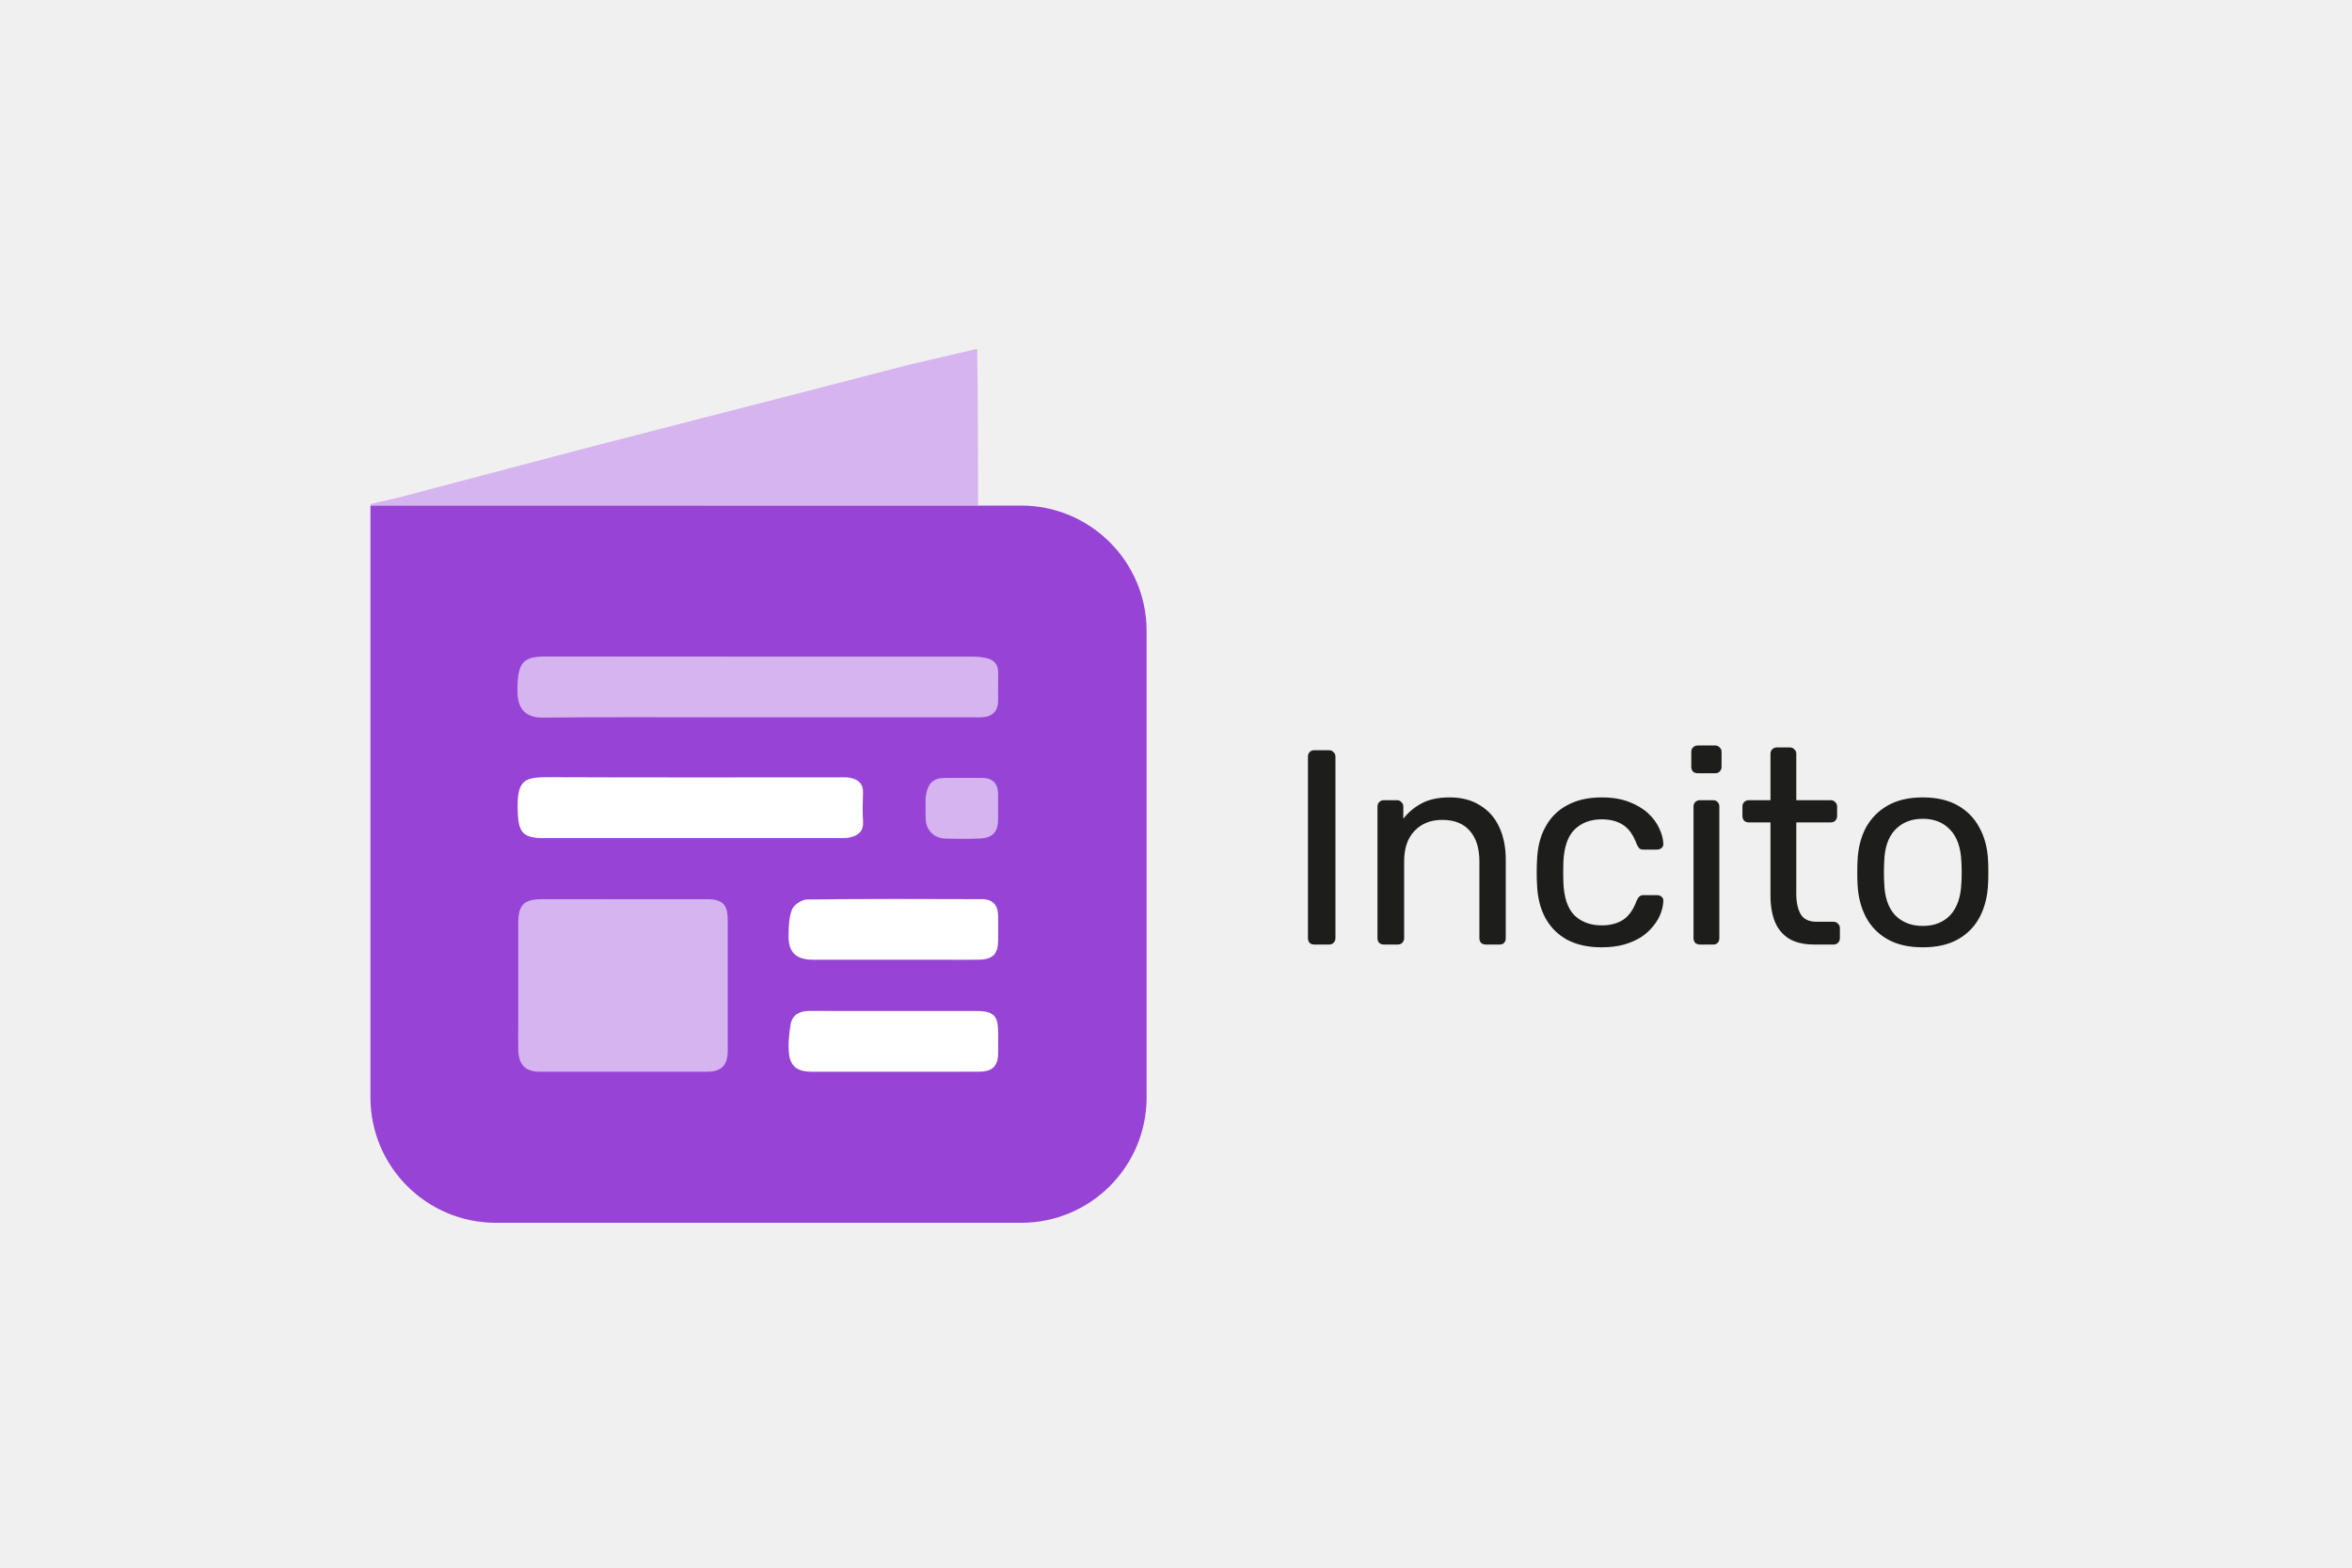
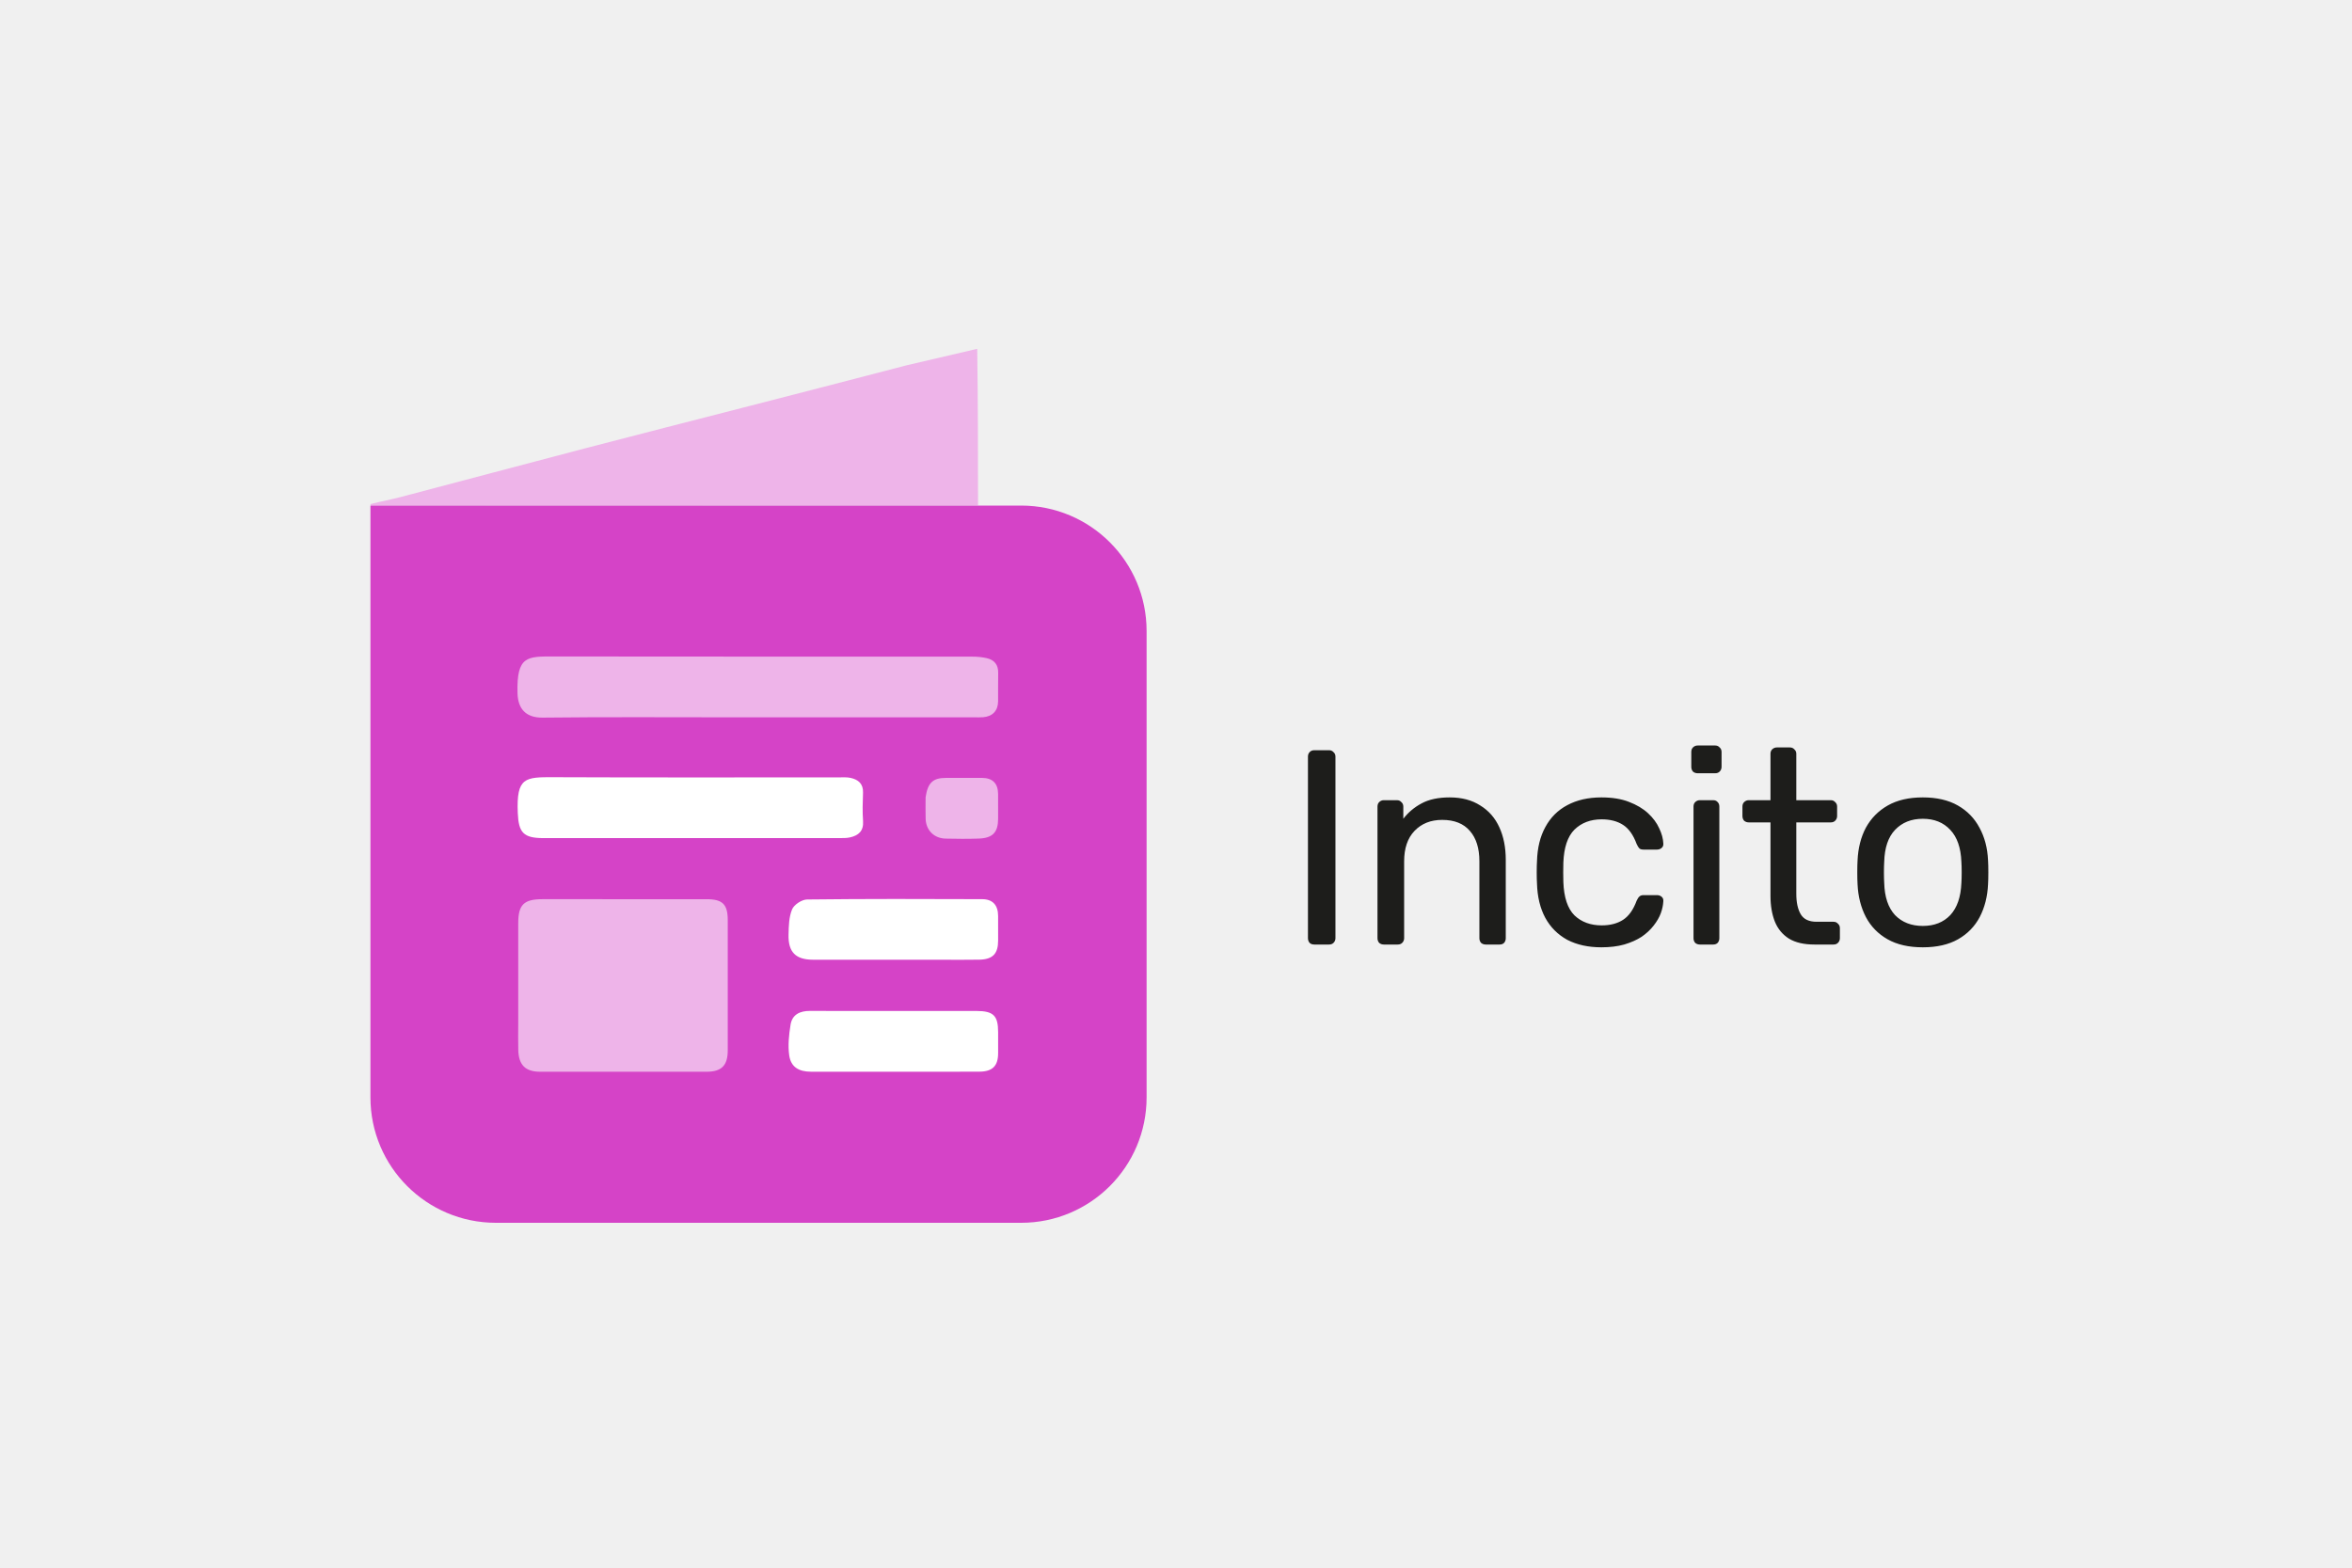
<svg xmlns="http://www.w3.org/2000/svg" width="1200" height="800" viewBox="0 0 1200 800" fill="none">
-   <path d="M433.147 257.915L499 257.897C498.991 231.431 498.982 204.965 498.58 178L462.446 186.447C434.597 193.752 406.705 200.897 378.826 208.088C352.054 214.994 325.256 221.795 298.508 228.79C267.176 236.984 235.893 245.364 204.57 253.596C199.669 254.884 194.673 255.812 189.288 257.165C188.878 257.625 188.901 257.826 189.387 258C211.404 257.97 232.957 257.97 254.51 257.964C314.055 257.948 373.601 257.932 433.147 257.915Z" fill="#D5B4EF" />
+   <path d="M433.147 257.915L499 257.897C498.991 231.431 498.982 204.965 498.58 178L462.446 186.447C434.597 193.752 406.705 200.897 378.826 208.088C352.054 214.994 325.256 221.795 298.508 228.79C267.176 236.984 235.893 245.364 204.57 253.596C199.669 254.884 194.673 255.812 189.288 257.165C188.878 257.625 188.901 257.826 189.387 258C211.404 257.97 232.957 257.97 254.51 257.964C314.055 257.948 373.601 257.932 433.147 257.915Z" fill="#EEB4E9" />
  <path d="M670.583 482C669.544 482 668.741 481.717 668.174 481.15C667.608 480.489 667.324 479.686 667.324 478.742V386.096C667.324 385.152 667.608 384.396 668.174 383.83C668.741 383.169 669.544 382.838 670.583 382.838H678.091C679.035 382.838 679.791 383.169 680.357 383.83C681.018 384.396 681.349 385.152 681.349 386.096V478.742C681.349 479.686 681.018 480.489 680.357 481.15C679.791 481.717 679.035 482 678.091 482H670.583ZM706.06 482C705.115 482 704.312 481.717 703.651 481.15C703.085 480.489 702.801 479.686 702.801 478.742V411.595C702.801 410.651 703.085 409.895 703.651 409.328C704.312 408.667 705.115 408.337 706.06 408.337H712.718C713.662 408.337 714.418 408.667 714.984 409.328C715.645 409.895 715.976 410.651 715.976 411.595V417.828C718.431 414.617 721.501 412.02 725.184 410.037C728.961 407.959 733.778 406.92 739.633 406.92C745.772 406.92 750.966 408.29 755.216 411.028C759.56 413.673 762.818 417.403 764.99 422.219C767.162 426.941 768.248 432.466 768.248 438.794V478.742C768.248 479.686 767.965 480.489 767.398 481.15C766.832 481.717 766.076 482 765.132 482H758.049C757.104 482 756.302 481.717 755.641 481.15C755.074 480.489 754.791 479.686 754.791 478.742V439.502C754.791 432.891 753.185 427.744 749.974 424.061C746.763 420.283 742.041 418.395 735.808 418.395C729.953 418.395 725.231 420.283 721.642 424.061C718.148 427.744 716.401 432.891 716.401 439.502V478.742C716.401 479.686 716.07 480.489 715.409 481.15C714.842 481.717 714.087 482 713.143 482H706.06ZM817.042 483.417C810.337 483.417 804.529 482.142 799.618 479.592C794.802 476.947 791.071 473.217 788.427 468.401C785.783 463.49 784.366 457.634 784.177 450.835C784.083 449.418 784.036 447.529 784.036 445.168C784.036 442.807 784.083 440.919 784.177 439.502C784.366 432.702 785.783 426.894 788.427 422.078C791.071 417.167 794.802 413.437 799.618 410.887C804.529 408.242 810.337 406.92 817.042 406.92C822.52 406.92 827.195 407.676 831.067 409.187C835.033 410.698 838.291 412.634 840.841 414.995C843.391 417.356 845.28 419.906 846.508 422.644C847.83 425.383 848.538 427.98 848.633 430.436C848.727 431.38 848.444 432.136 847.783 432.702C847.122 433.269 846.319 433.552 845.374 433.552H838.575C837.63 433.552 836.922 433.363 836.45 432.986C835.978 432.513 835.505 431.758 835.033 430.719C833.333 426.092 831.02 422.833 828.092 420.945C825.164 419.056 821.528 418.111 817.184 418.111C811.518 418.111 806.89 419.858 803.301 423.353C799.807 426.847 797.918 432.466 797.635 440.21C797.541 443.61 797.541 446.916 797.635 450.126C797.918 457.965 799.807 463.631 803.301 467.126C806.89 470.526 811.518 472.225 817.184 472.225C821.528 472.225 825.164 471.281 828.092 469.392C831.02 467.503 833.333 464.245 835.033 459.618C835.505 458.579 835.978 457.871 836.45 457.493C836.922 457.021 837.63 456.785 838.575 456.785H845.374C846.319 456.785 847.122 457.068 847.783 457.634C848.444 458.201 848.727 458.957 848.633 459.901C848.538 461.884 848.113 463.915 847.358 465.992C846.602 468.07 845.374 470.195 843.675 472.367C842.069 474.445 840.039 476.334 837.583 478.034C835.128 479.639 832.153 480.961 828.659 482C825.259 482.944 821.387 483.417 817.042 483.417ZM867.297 482C866.353 482 865.55 481.717 864.889 481.15C864.323 480.489 864.039 479.686 864.039 478.742V411.595C864.039 410.651 864.323 409.895 864.889 409.328C865.55 408.667 866.353 408.337 867.297 408.337H874.097C875.042 408.337 875.797 408.667 876.364 409.328C876.93 409.895 877.214 410.651 877.214 411.595V478.742C877.214 479.686 876.93 480.489 876.364 481.15C875.797 481.717 875.042 482 874.097 482H867.297ZM866.164 394.596C865.22 394.596 864.417 394.312 863.756 393.746C863.189 393.085 862.906 392.282 862.906 391.338V383.688C862.906 382.744 863.189 381.988 863.756 381.421C864.417 380.76 865.22 380.43 866.164 380.43H875.089C876.033 380.43 876.789 380.76 877.355 381.421C878.016 381.988 878.347 382.744 878.347 383.688V391.338C878.347 392.282 878.016 393.085 877.355 393.746C876.789 394.312 876.033 394.596 875.089 394.596H866.164ZM925.688 482C920.399 482 916.102 481.008 912.797 479.025C909.491 476.947 907.083 474.067 905.572 470.384C904.061 466.606 903.306 462.168 903.306 457.068V419.67H892.256C891.312 419.67 890.509 419.386 889.848 418.82C889.281 418.159 888.998 417.356 888.998 416.411V411.595C888.998 410.651 889.281 409.895 889.848 409.328C890.509 408.667 891.312 408.337 892.256 408.337H903.306V384.68C903.306 383.735 903.589 382.98 904.156 382.413C904.817 381.752 905.619 381.421 906.564 381.421H913.222C914.166 381.421 914.922 381.752 915.488 382.413C916.149 382.98 916.48 383.735 916.48 384.68V408.337H934.046C934.99 408.337 935.746 408.667 936.312 409.328C936.973 409.895 937.304 410.651 937.304 411.595V416.411C937.304 417.356 936.973 418.159 936.312 418.82C935.746 419.386 934.99 419.67 934.046 419.67H916.48V456.076C916.48 460.515 917.236 464.009 918.747 466.559C920.258 469.109 922.949 470.384 926.821 470.384H935.462C936.407 470.384 937.162 470.714 937.729 471.375C938.39 471.942 938.721 472.698 938.721 473.642V478.742C938.721 479.686 938.39 480.489 937.729 481.15C937.162 481.717 936.407 482 935.462 482H925.688ZM981.024 483.417C973.846 483.417 967.849 482.047 963.033 479.308C958.217 476.57 954.533 472.792 951.984 467.976C949.434 463.065 948.017 457.493 947.734 451.26C947.639 449.654 947.592 447.624 947.592 445.168C947.592 442.619 947.639 440.588 947.734 439.077C948.017 432.75 949.434 427.178 951.984 422.361C954.628 417.545 958.358 413.767 963.175 411.028C967.991 408.29 973.941 406.92 981.024 406.92C988.107 406.92 994.057 408.29 998.873 411.028C1003.69 413.767 1007.37 417.545 1009.92 422.361C1012.57 427.178 1014.03 432.75 1014.31 439.077C1014.41 440.588 1014.46 442.619 1014.46 445.168C1014.46 447.624 1014.41 449.654 1014.31 451.26C1014.03 457.493 1012.61 463.065 1010.06 467.976C1007.51 472.792 1003.83 476.57 999.015 479.308C994.198 482.047 988.201 483.417 981.024 483.417ZM981.024 472.509C986.879 472.509 991.554 470.667 995.048 466.984C998.542 463.206 1000.43 457.729 1000.71 450.551C1000.81 449.135 1000.86 447.341 1000.86 445.168C1000.86 442.996 1000.81 441.202 1000.71 439.785C1000.43 432.608 998.542 427.178 995.048 423.494C991.554 419.717 986.879 417.828 981.024 417.828C975.169 417.828 970.447 419.717 966.858 423.494C963.364 427.178 961.522 432.608 961.333 439.785C961.239 441.202 961.191 442.996 961.191 445.168C961.191 447.341 961.239 449.135 961.333 450.551C961.522 457.729 963.364 463.206 966.858 466.984C970.447 470.667 975.169 472.509 981.024 472.509Z" fill="#1D1D1B" />
-   <path d="M189 258H521C556.346 258 585 286.654 585 322V560C585 595.346 556.346 624 521 624H253C217.654 624 189 595.346 189 560V258Z" fill="#9643D6" />
+   <path d="M189 258H521C556.346 258 585 286.654 585 322V560C585 595.346 556.346 624 521 624H253C217.654 624 189 595.346 189 560V258Z" fill="#D543C7" />
  <path d="M428.205 427.68C402.385 427.7 376.565 427.693 350.746 427.693C325.592 427.693 301.438 427.7 277.284 427.69C267.031 427.686 264.585 424.902 264.172 414.804C263.428 396.636 267.887 396.548 282.56 396.612C331.033 396.82 379.508 396.688 427.983 396.699C429.979 396.699 432.039 396.534 433.956 396.956C437.876 397.82 440.489 399.929 440.318 404.507C440.137 409.331 439.993 414.185 440.332 418.992C440.69 424.073 438.022 426.354 433.666 427.33C431.907 427.724 430.029 427.678 428.205 427.68Z" fill="white" />
  <path d="M413.267 515.873C428.426 515.954 443.586 515.901 458.746 515.9C472.573 515.9 485.4 515.887 498.228 515.905C506.849 515.917 509.243 518.281 509.246 526.687C509.247 530.185 509.226 533.684 509.251 537.182C509.3 543.892 506.492 546.846 499.623 546.88C484.797 546.951 469.971 546.903 455.144 546.903C441.317 546.903 427.491 546.912 413.664 546.897C407.555 546.891 403.534 544.506 402.675 538.621C401.931 533.526 402.524 528.102 403.339 522.953C404.168 517.715 408.129 515.846 413.267 515.873Z" fill="white" />
  <path d="M499.72 489.724C493.065 489.862 486.404 489.756 479.746 489.757C457.439 489.757 436.132 489.77 414.825 489.751C405.992 489.743 402.088 485.903 402.318 476.945C402.43 472.581 402.501 467.893 404.148 464.013C405.161 461.627 409.1 459.045 411.753 459.014C441.545 458.665 471.342 458.734 501.137 458.852C506.573 458.874 509.204 461.986 509.241 467.405C509.269 471.566 509.235 475.728 509.249 479.889C509.272 486.646 506.545 489.583 499.72 489.724Z" fill="white" />
-   <path d="M472.267 417.864C472.155 414.201 472.246 410.532 472.245 406.866C473.349 399.388 476.059 396.991 482.46 396.972C488.626 396.954 494.792 396.927 500.957 396.957C506.414 396.983 509.181 399.746 509.237 405.204C509.279 409.37 509.245 413.536 509.245 417.702C509.246 424.716 506.543 427.669 499.404 427.926C493.745 428.129 488.071 428.064 482.408 427.942C476.587 427.818 472.445 423.663 472.267 417.864Z" fill="#D5B4EF" />
-   <path d="M264.431 535.948C264.296 531.458 264.404 526.96 264.403 522.466C264.404 504.655 264.39 487.843 264.409 471.03C264.419 461.705 267.287 458.865 276.647 458.862C304.612 458.855 332.576 458.849 360.541 458.868C368.696 458.874 371.296 461.473 371.302 469.586C371.32 491.724 371.319 513.863 371.302 536.002C371.296 543.732 368.159 546.915 360.475 546.921C332.178 546.943 303.88 546.948 275.582 546.917C268.107 546.909 264.658 543.516 264.431 535.948Z" fill="#D5B4EF" />
-   <path d="M390.045 366.055L374.747 366.055C341.443 366.055 309.136 365.834 276.836 366.205C268.485 366.301 264.246 361.9 264.031 353.723C263.527 334.528 269.066 334.984 282.834 335.004C353.936 335.109 425.039 335.045 496.141 335.085C498.606 335.087 501.128 335.322 503.522 335.88C507.396 336.782 509.381 339.321 509.283 343.465C509.17 348.291 509.293 353.122 509.234 357.951C509.177 362.682 506.412 365.596 501.63 365.999C500.141 366.125 498.635 366.053 497.136 366.053C461.439 366.055 425.742 366.055 390.045 366.055Z" fill="#D5B4EF" />
+   <path d="M472.267 417.864C472.155 414.201 472.246 410.532 472.245 406.866C473.349 399.388 476.059 396.991 482.46 396.972C488.626 396.954 494.792 396.927 500.957 396.957C506.414 396.983 509.181 399.746 509.237 405.204C509.279 409.37 509.245 413.536 509.245 417.702C509.246 424.716 506.543 427.669 499.404 427.926C493.745 428.129 488.071 428.064 482.408 427.942C476.587 427.818 472.445 423.663 472.267 417.864Z" fill="#EEB4E9" />
+   <path d="M264.431 535.948C264.296 531.458 264.404 526.96 264.403 522.466C264.404 504.655 264.39 487.843 264.409 471.03C264.419 461.705 267.287 458.865 276.647 458.862C304.612 458.855 332.576 458.849 360.541 458.868C368.696 458.874 371.296 461.473 371.302 469.586C371.32 491.724 371.319 513.863 371.302 536.002C371.296 543.732 368.159 546.915 360.475 546.921C332.178 546.943 303.88 546.948 275.582 546.917C268.107 546.909 264.658 543.516 264.431 535.948Z" fill="#EEB4E9" />
+   <path d="M390.045 366.055L374.747 366.055C341.443 366.055 309.136 365.834 276.836 366.205C268.485 366.301 264.246 361.9 264.031 353.723C263.527 334.528 269.066 334.984 282.834 335.004C353.936 335.109 425.039 335.045 496.141 335.085C498.606 335.087 501.128 335.322 503.522 335.88C507.396 336.782 509.381 339.321 509.283 343.465C509.17 348.291 509.293 353.122 509.234 357.951C509.177 362.682 506.412 365.596 501.63 365.999C500.141 366.125 498.635 366.053 497.136 366.053C461.439 366.055 425.742 366.055 390.045 366.055Z" fill="#EEB4E9" />
</svg>
